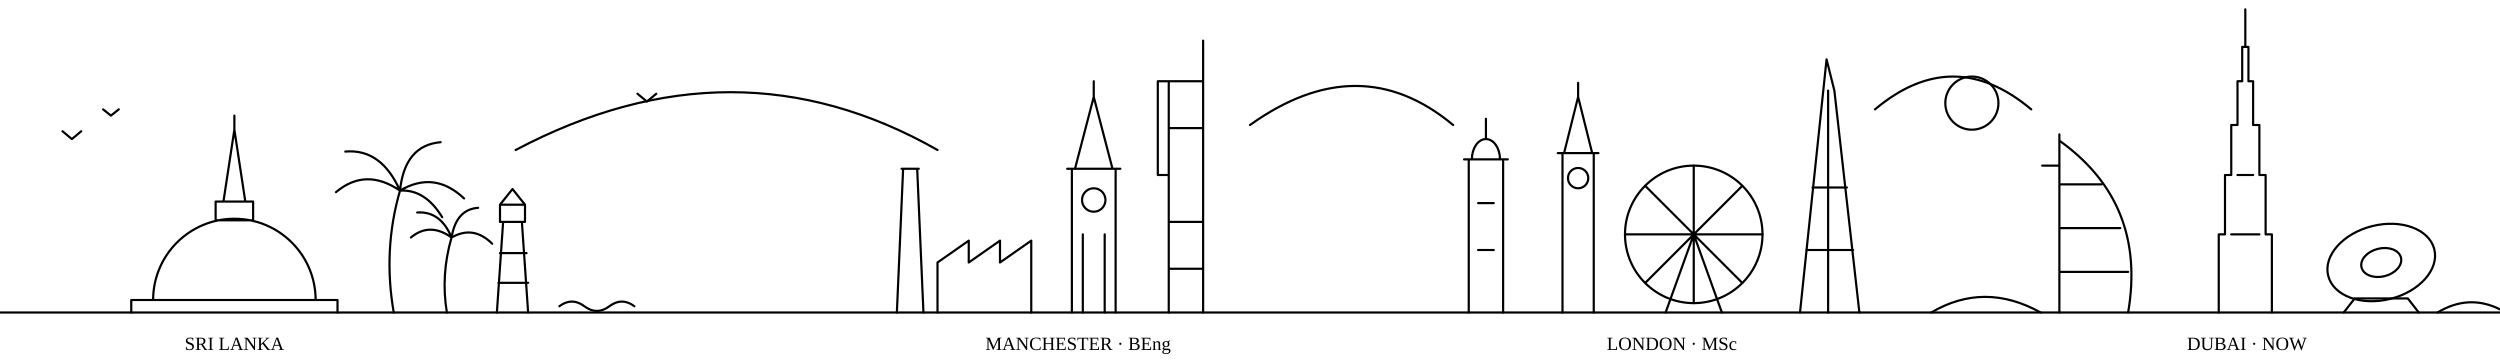
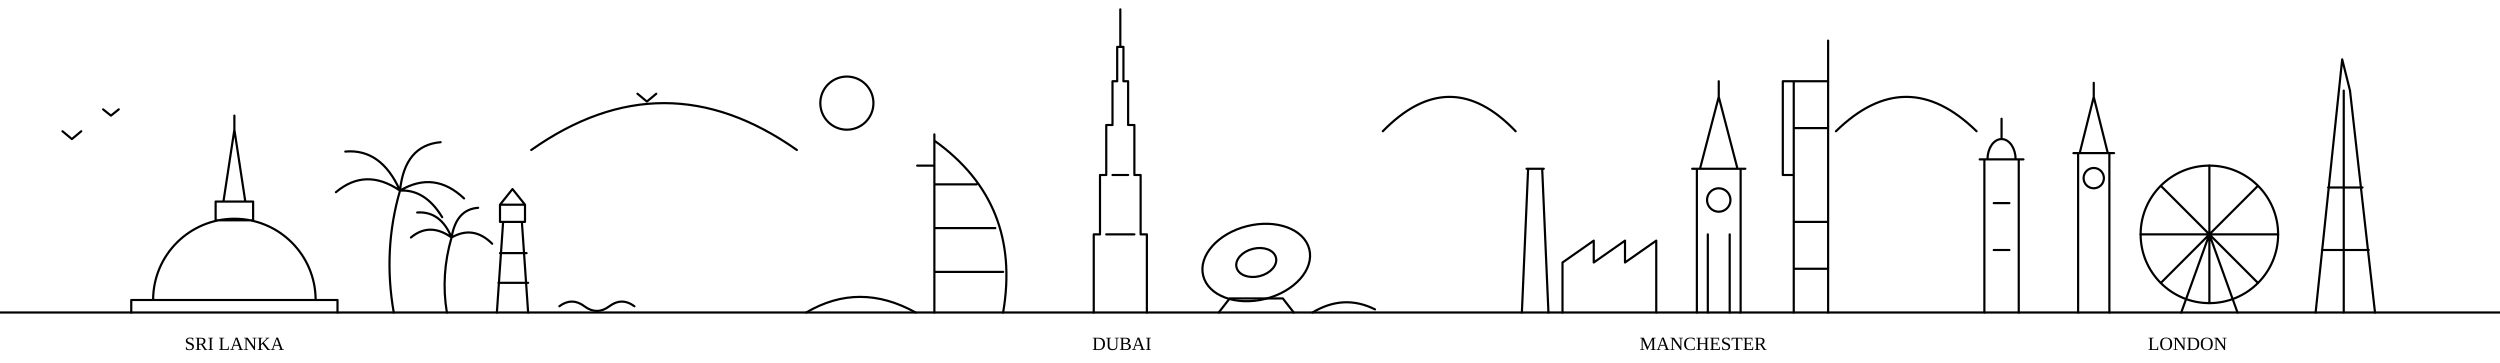
<svg xmlns="http://www.w3.org/2000/svg" class="skyline-svg" viewBox="0 0 1600 232" fill="none" stroke="currentColor" stroke-width="1.4" stroke-linecap="round" stroke-linejoin="round">
-   <path class="sky-route" d="M330 96 Q470 22 600 96M800 80 Q870 30 930 80M1200 70 Q1250 28 1300 70" />
-   <circle class="sky-sun" cx="1262" cy="66" r="17" />
+   <path class="sky-route" d="M340 96 Q425 36 510 96M885 84 Q928 40 970 84M1175 84 Q1220 40 1265 84" />
+   <circle class="sky-sun" cx="542" cy="66" r="17" />
  <g class="sky-draw">
    <path pathLength="1" d="M0 200H1600" />
    <path pathLength="1" d="M84 200v-8h132v8M98 192a52 52 0 0 1 104 0M138 141h24v-12h-24zM143 129l7-46 7 46M150 83v-9" />
    <path pathLength="1" d="M252 200q-7-40 4-78M256 122q-22-15-41 1M256 122q-12-27-35-25M256 122q3-29 26-31M256 122q22-13 41 5M256 122q16-1 27 17" />
    <path pathLength="1" d="M286 200q-4-24 3-48M289 152q-14-10-26 0M289 152q-7-17-22-16M289 152q3-18 17-19M289 152q14-8 26 4" />
    <path pathLength="1" d="M318 200l4-58h12l4 58M320 142h16v-11h-16zM320 131l8-10 8 10M320 162h17M319 181h19M358 196q8-6 16 0t16 0t16 0" />
    <path pathLength="1" d="M40 84l6 5 6-5M66 70l5 4 5-4M408 60l6 5 6-5" />
-     <path pathLength="1" d="M574 200l4-92h9l4 92M577 108h11M600 200v-32l20-14v14l20-14v14l20-14v46" />
-     <path pathLength="1" d="M686 200v-92h28v92M683 108h34M688 108l12-46 12 46M700 62v-10M693 150v50M707 150v50" />
-     <circle pathLength="1" cx="700" cy="128" r="7.5" />
-     <path pathLength="1" d="M748 200V52h22v148M748 112h-7V52h7M770 52V26M748 82h22M748 142h22M748 172h22" />
-     <path pathLength="1" d="M940 200V102h22v98M937 102h28M942 102a9 13 0 0 1 18 0M951 89V76M946 130h10M946 160h10" />
-     <path pathLength="1" d="M1000 200V98h20v102M997 98h26M1001 98l9-36 9 36M1010 62v-9" />
-     <circle pathLength="1" cx="1010" cy="114" r="6.5" />
-     <circle pathLength="1" cx="1084" cy="150" r="44" />
-     <path pathLength="1" d="M1084 150l-18 50M1084 150l18 50M1084 106v88M1040 150h88M1053 119l62 62M1115 119l-62 62" />
-     <path pathLength="1" d="M1152 200l17-162 5 20 16 142M1170 58v142M1160 120h22M1156 160h30" />
-     <path pathLength="1" d="M1318 200V86M1318 90q56 40 44 110M1318 118h27M1318 146h39M1318 174h44M1318 106h-11" />
-     <path pathLength="1" d="M1420 200V150h4V112h4V80h4V52h3V30h2V6V30h2V52h3V80h4V112h4V150h4V200M1428 150h18M1432 112h10" />
-     <g transform="rotate(-14 1524 168)">
-       <ellipse pathLength="1" cx="1524" cy="168" rx="35" ry="24" />
-       <ellipse pathLength="1" cx="1524" cy="168" rx="13" ry="9" />
+     <g transform="translate(-720)">
+       <path pathLength="1" d="M1318 200V86M1318 90q56 40 44 110M1318 118h27M1318 146h39M1318 174h44M1318 106h-11" />
+       <path pathLength="1" d="M1420 200V150h4V112h4V80h4V52h3V30h2V6V30h2V52h3V80h4V112h4V150h4V200M1428 150h18M1432 112h10" />
+       <g transform="rotate(-14 1524 168)">
+         <ellipse pathLength="1" cx="1524" cy="168" rx="35" ry="24" />
+         <ellipse pathLength="1" cx="1524" cy="168" rx="13" ry="9" />
+       </g>
+       <path pathLength="1" d="M1500 200l7-9h34l7 9M1236 200q34-20 70 0M1560 200q20-12 40-2" />
    </g>
-     <path pathLength="1" d="M1500 200l7-9h34l7 9M1236 200q34-20 70 0M1560 200q20-12 40-2" />
+     <g transform="translate(400)">
+       <path pathLength="1" d="M574 200l4-92h9l4 92M577 108h11M600 200v-32l20-14v14l20-14v14l20-14v46" />
+       <path pathLength="1" d="M686 200v-92h28v92M683 108h34M688 108l12-46 12 46M700 62v-10M693 150v50M707 150v50" />
+       <circle pathLength="1" cx="700" cy="128" r="7.5" />
+       <path pathLength="1" d="M748 200V52h22v148M748 112h-7V52h7M770 52V26M748 82h22M748 142h22M748 172h22" />
+     </g>
+     <g transform="translate(330)">
+       <path pathLength="1" d="M940 200V102h22v98M937 102h28M942 102a9 13 0 0 1 18 0M951 89V76M946 130h10M946 160h10" />
+       <path pathLength="1" d="M1000 200V98h20v102M997 98h26M1001 98l9-36 9 36M1010 62v-9" />
+       <circle pathLength="1" cx="1010" cy="114" r="6.5" />
+       <circle pathLength="1" cx="1084" cy="150" r="44" />
+       <path pathLength="1" d="M1084 150l-18 50M1084 150l18 50M1084 106v88M1040 150h88M1053 119l62 62M1115 119l-62 62" />
+       <path pathLength="1" d="M1152 200l17-162 5 20 16 142M1170 58v142M1160 120h22M1156 160h30" />
+     </g>
  </g>
  <g class="sky-labels" stroke="none" fill="currentColor">
    <text x="150" y="224" text-anchor="middle">SRI LANKA</text>
-     <text x="690" y="224" text-anchor="middle">MANCHESTER · BEng</text>
-     <text x="1070" y="224" text-anchor="middle">LONDON · MSc</text>
-     <text x="1438" y="224" text-anchor="middle">DUBAI · NOW</text>
+     <text x="718" y="224" text-anchor="middle">DUBAI</text>
+     <text x="1090" y="224" text-anchor="middle">MANCHESTER</text>
+     <text x="1400" y="224" text-anchor="middle">LONDON</text>
  </g>
</svg>
